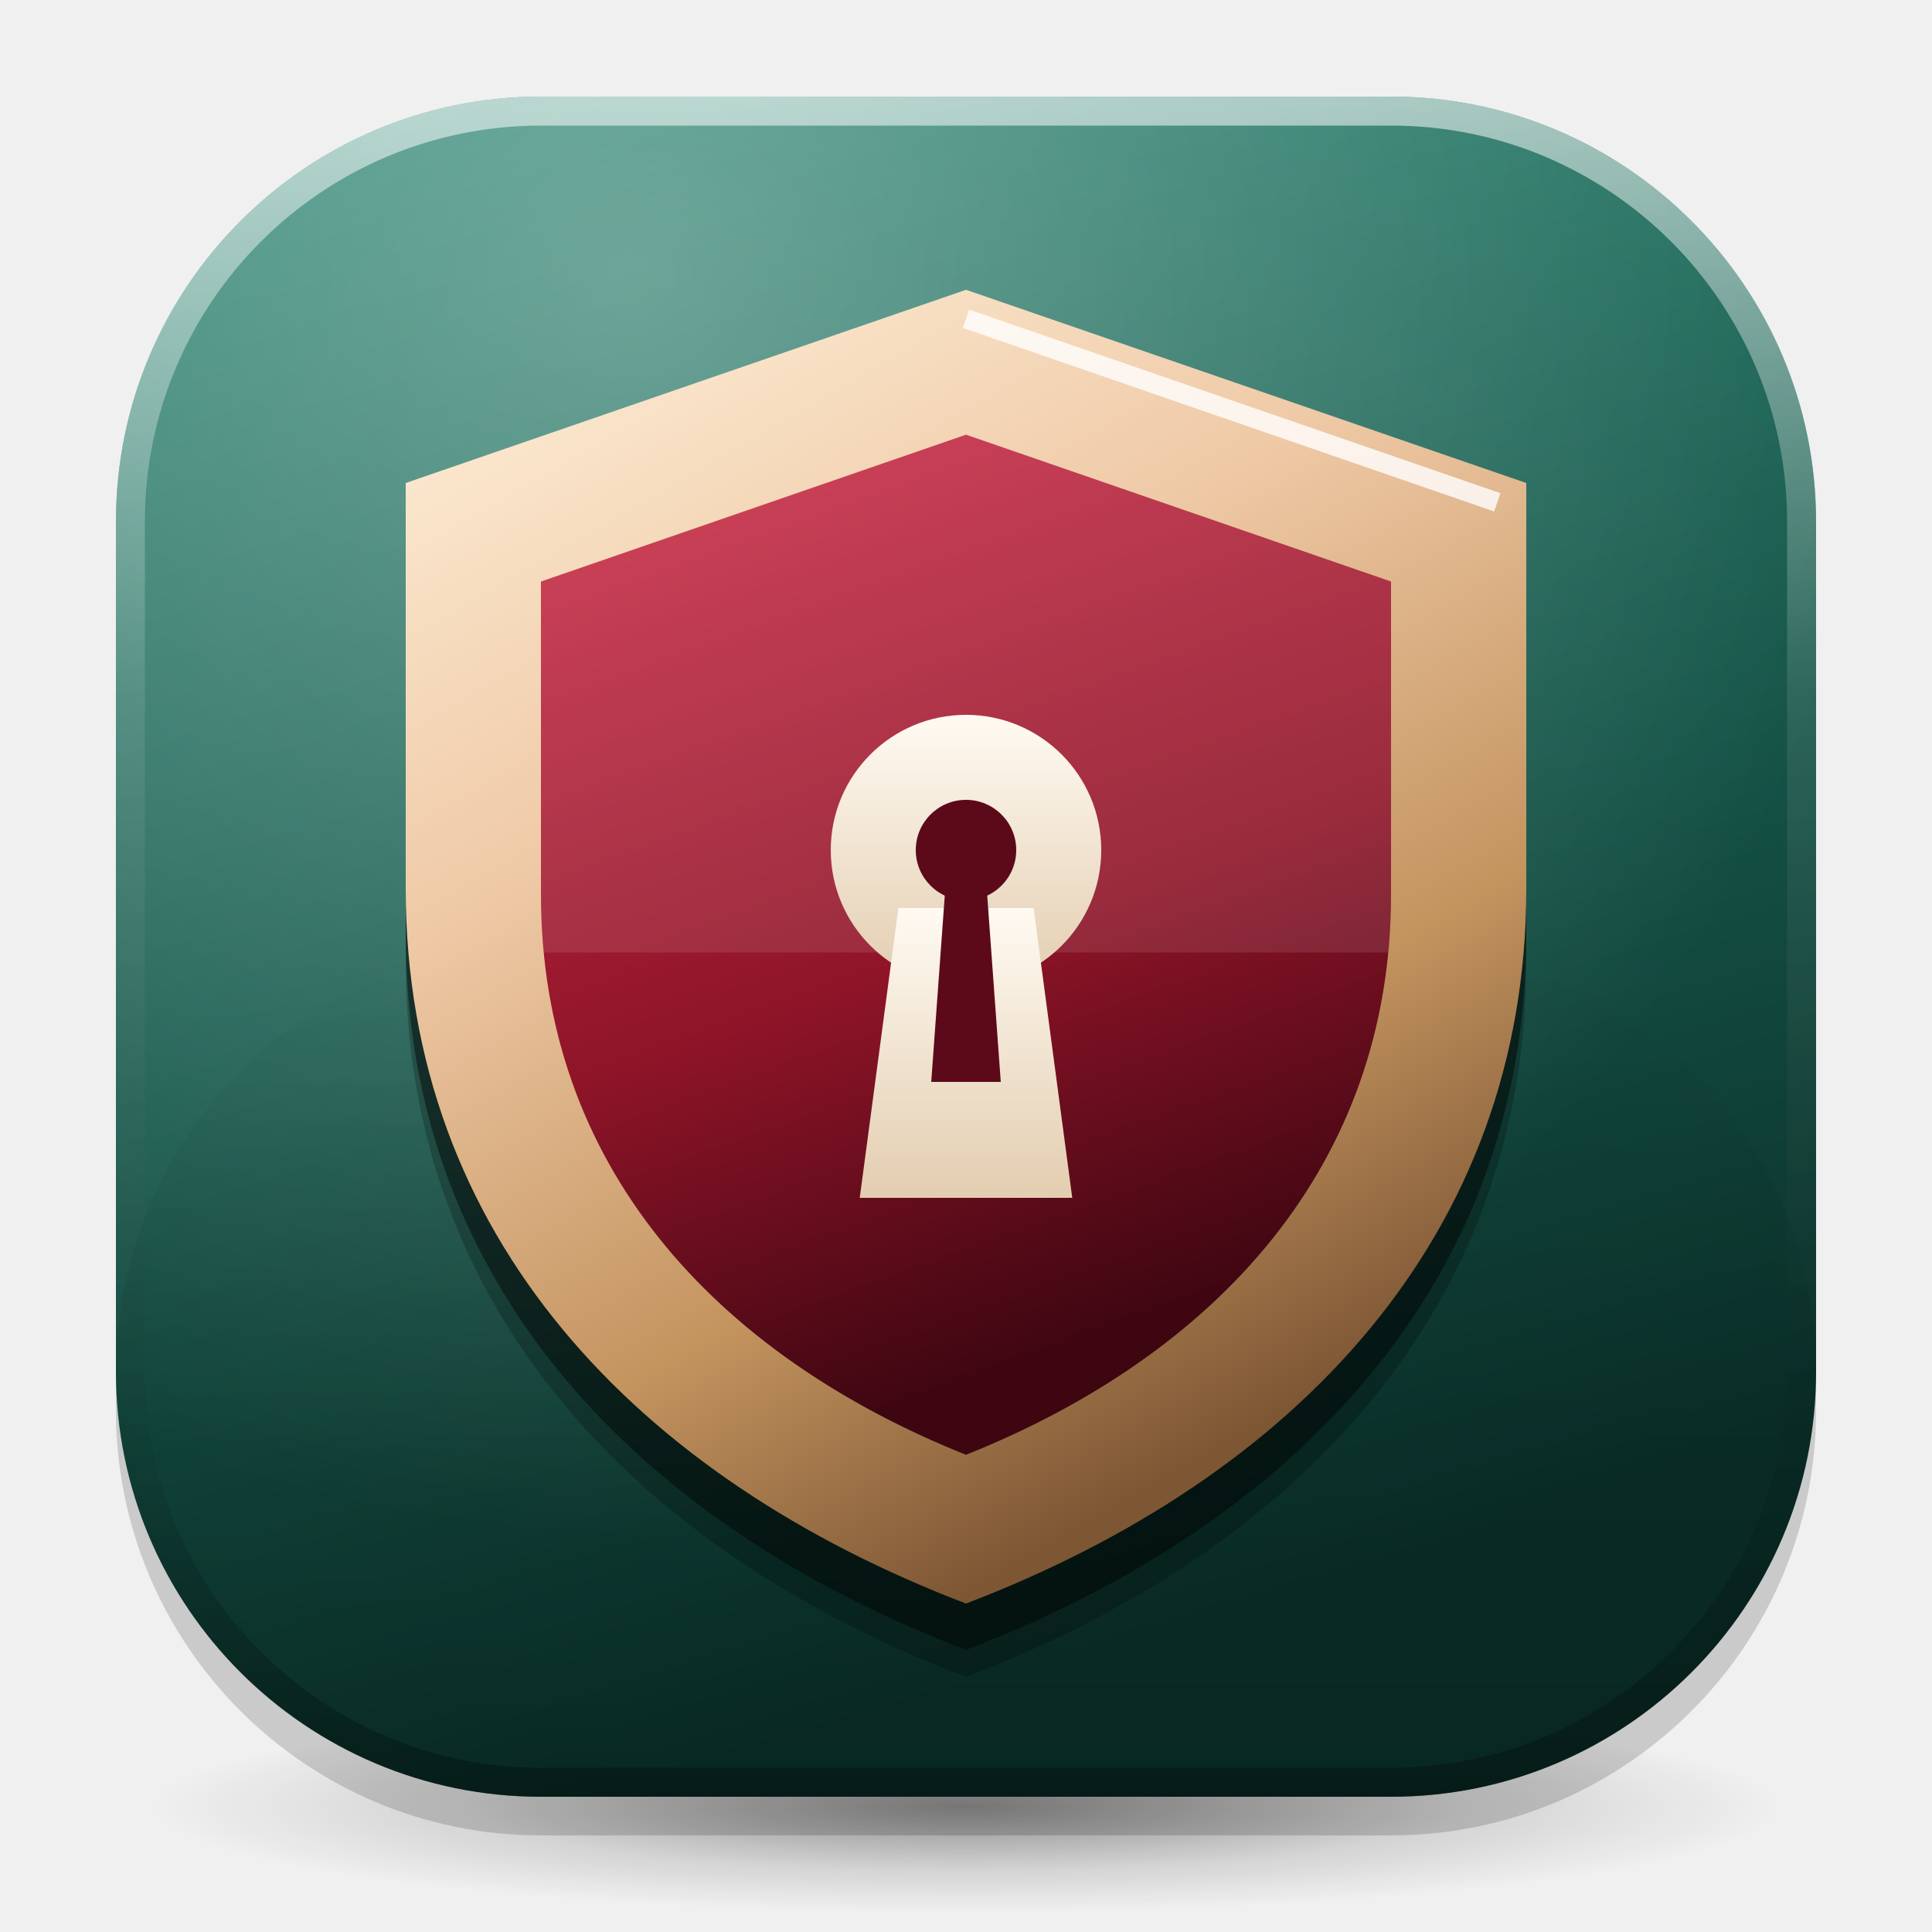
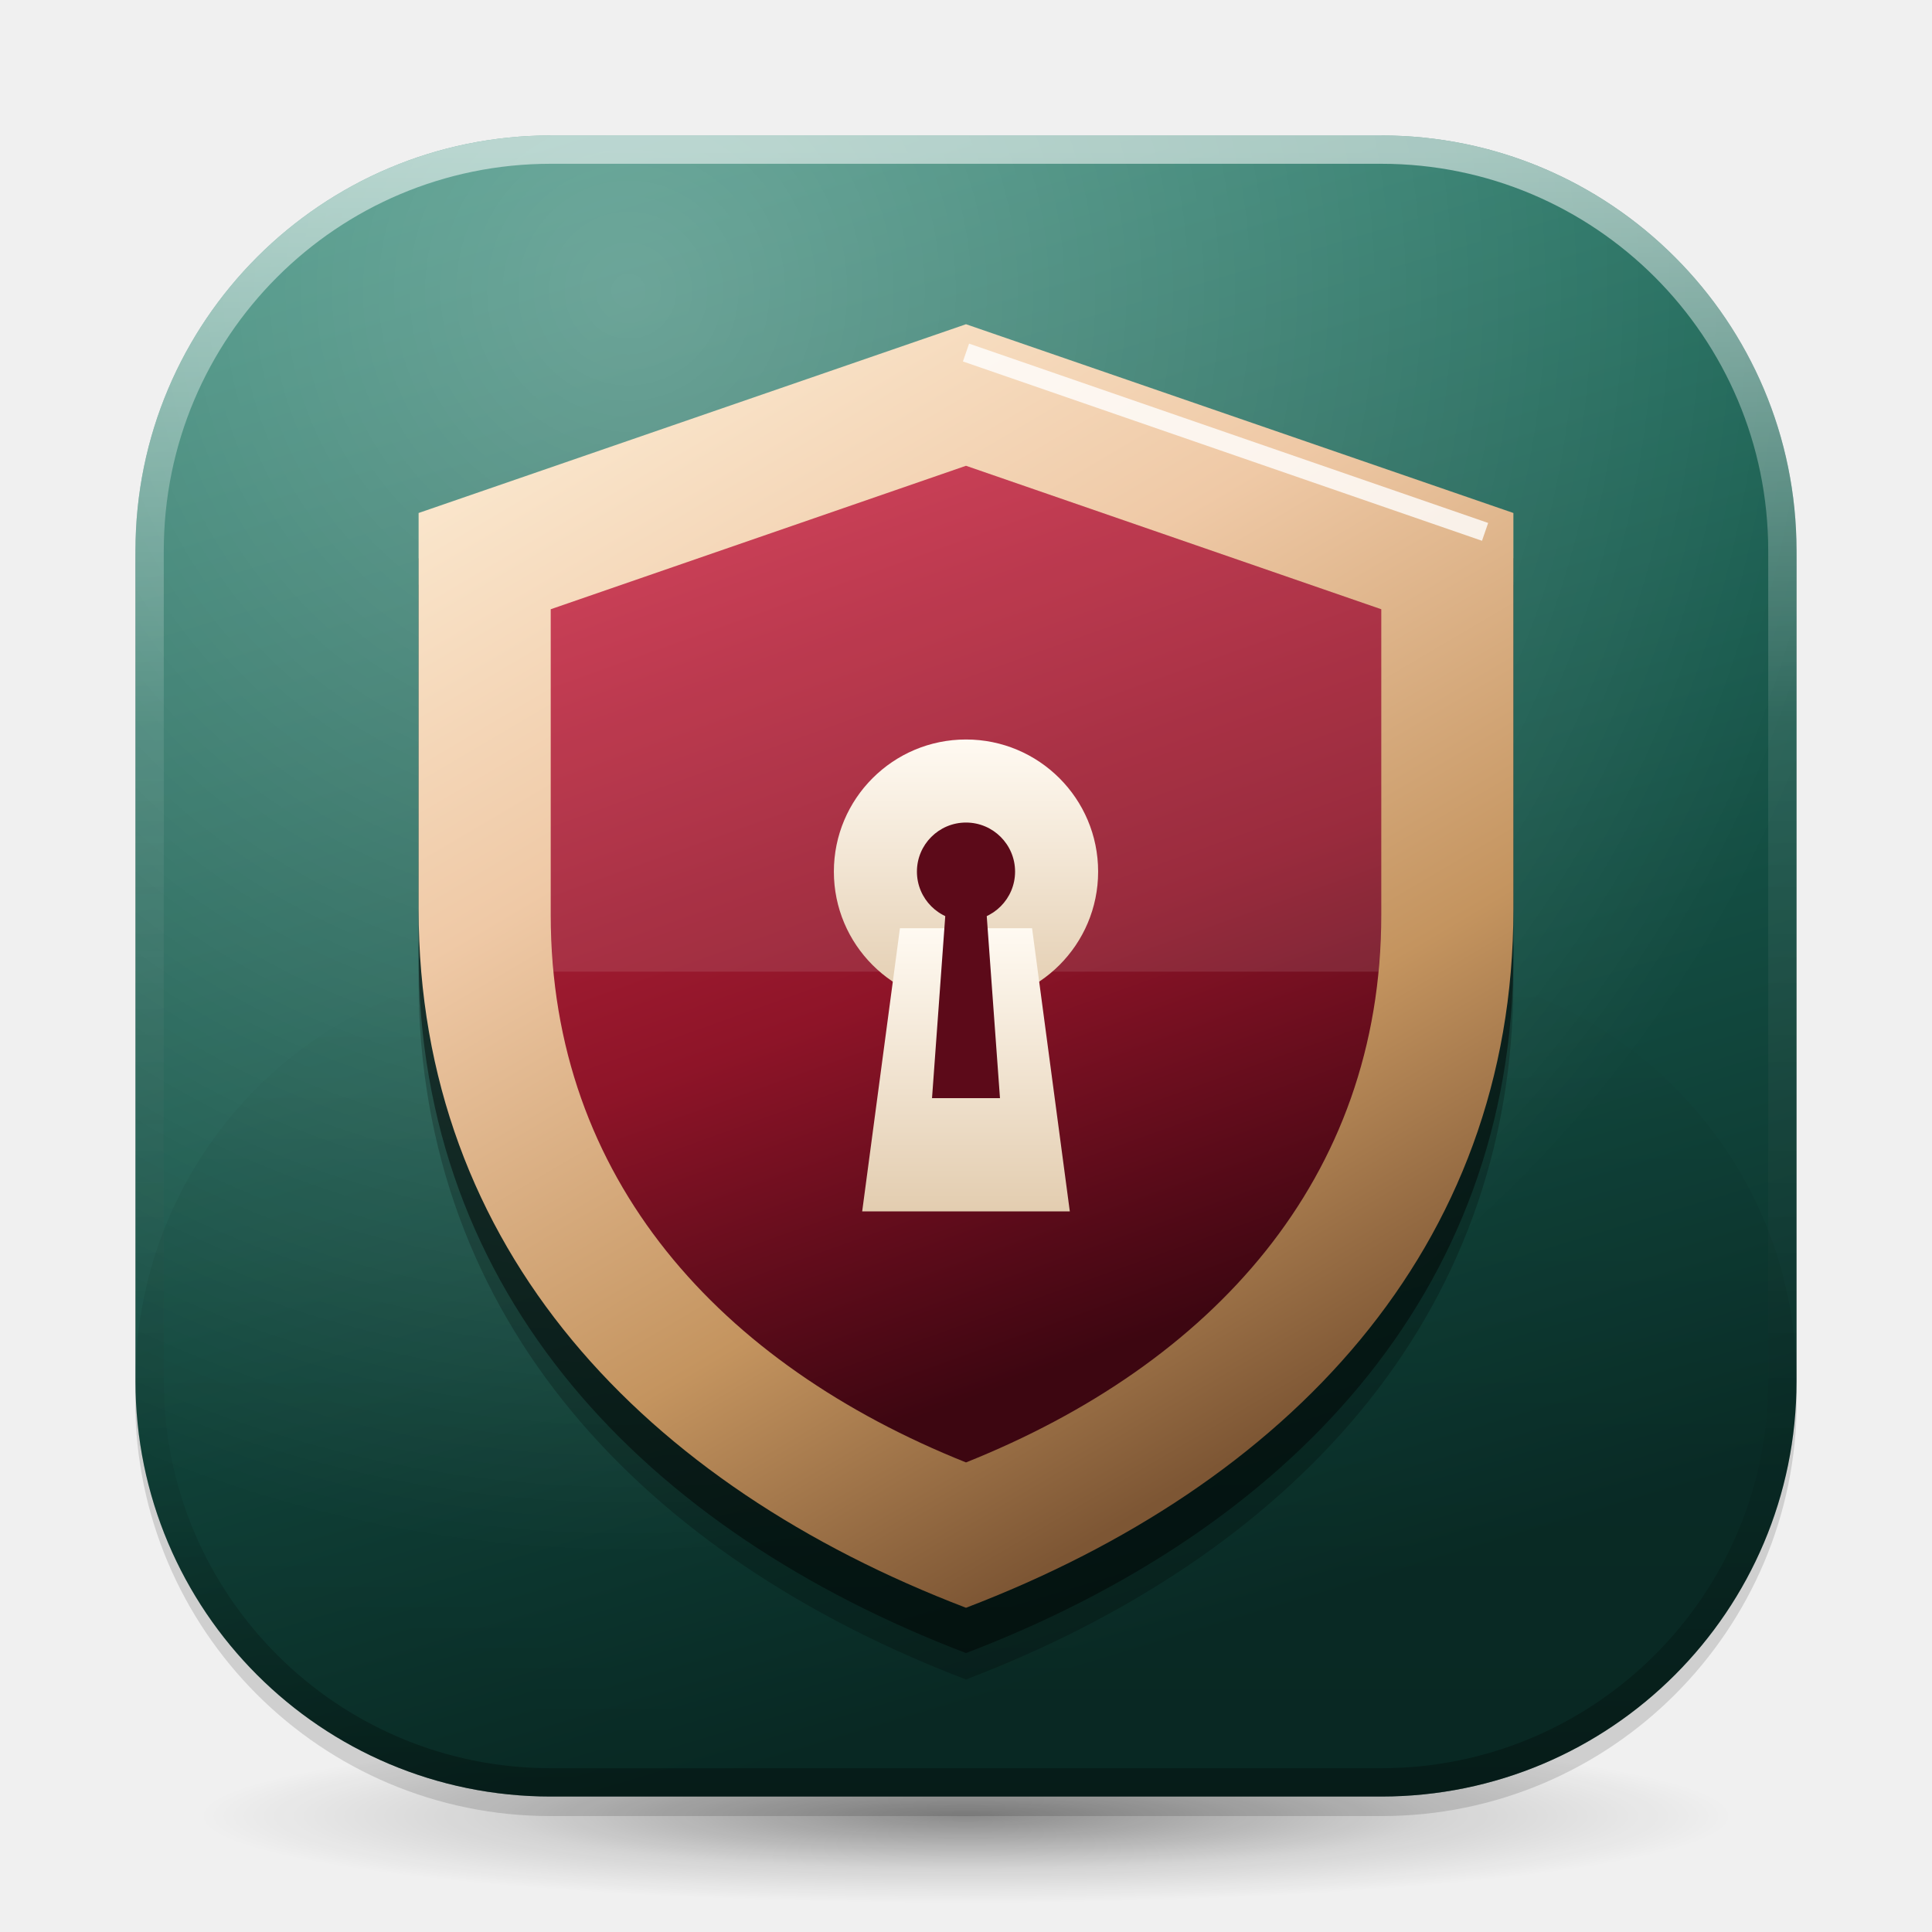
<svg xmlns="http://www.w3.org/2000/svg" viewBox="0 0 100 100" width="100" height="100">
  <defs>
    <radialGradient id="cs" cx="0.5" cy="0.5" r="0.5">
      <stop offset="0" stop-color="#000" stop-opacity="0.42" />
      <stop offset="0.6" stop-color="#000" stop-opacity="0.12" />
      <stop offset="1" stop-color="#000" stop-opacity="0" />
    </radialGradient>
    <linearGradient id="bd" x1="0" y1="0" x2="0.3" y2="1">
      <stop offset="0" stop-color="#2f8a76" />
      <stop offset="0.55" stop-color="#17594c" />
      <stop offset="1" stop-color="#0a2f29" />
    </linearGradient>
    <radialGradient id="gl" cx="0.3" cy="0.1" r="0.75">
      <stop offset="0" stop-color="#fff" stop-opacity="0.32" />
      <stop offset="1" stop-color="#fff" stop-opacity="0" />
    </radialGradient>
    <linearGradient id="rim" x1="0" y1="0" x2="0" y2="1">
      <stop offset="0" stop-color="#fff" stop-opacity="0.55" />
      <stop offset="0.35" stop-color="#fff" stop-opacity="0.1" />
      <stop offset="0.8" stop-color="#000" stop-opacity="0.05" />
      <stop offset="1" stop-color="#000" stop-opacity="0.3" />
    </linearGradient>
    <linearGradient id="fl" x1="0" y1="0" x2="0" y2="1">
      <stop offset="0" stop-color="#000" stop-opacity="0" />
      <stop offset="1" stop-color="#000" stop-opacity="0.16" />
    </linearGradient>
    <linearGradient id="oro" x1="0" y1="0" x2="0.5" y2="1">
      <stop offset="0" stop-color="#fff2dc" />
      <stop offset="0.4" stop-color="#efc9a6" />
      <stop offset="0.75" stop-color="#c4945f" />
      <stop offset="1" stop-color="#7d5634" />
    </linearGradient>
    <linearGradient id="vino" x1="0" y1="0" x2="0.3" y2="1">
      <stop offset="0" stop-color="#d0304a" />
      <stop offset="0.6" stop-color="#8e1428" />
      <stop offset="1" stop-color="#3d0611" />
    </linearGradient>
    <linearGradient id="ojo" x1="0" y1="0" x2="0" y2="1">
      <stop offset="0" stop-color="#fffaf2" />
      <stop offset="1" stop-color="#e3cdb0" />
    </linearGradient>
  </defs>
-   <ellipse cx="50" cy="93.5" rx="42" ry="5.5" fill="url(#cs)" />
-   <rect x="6" y="7" width="88" height="88" rx="22" fill="#000" opacity=".16" />
-   <rect x="6" y="5" width="88" height="88" rx="22" fill="url(#bd)" />
-   <rect x="6" y="5" width="88" height="88" rx="22" fill="url(#gl)" />
-   <rect x="6" y="49" width="88" height="44" rx="22" fill="url(#fl)" />
-   <rect x="6.75" y="5.75" width="86.5" height="86.5" rx="21.25" fill="none" stroke="url(#rim)" stroke-width="1.5" />
-   <path d="M50 15l29 10v21c0 18-12 30.5-29 37-17-6.5-29-19-29-37V25z" fill="#000" opacity="0.23" transform="translate(0 3.8)" />
-   <path d="M50 15l29 10v21c0 18-12 30.5-29 37-17-6.5-29-19-29-37V25z" fill="#000" opacity="0.45" transform="translate(0 2.4)" />
-   <path d="M50 15l29 10v21c0 18-12 30.5-29 37-17-6.5-29-19-29-37V25z" fill="url(#oro)" />
-   <path d="M50 22.5l22 7.6v16.2c0 14-9 23.8-22 29-13-5.2-22-15-22-29V30.1z" fill="url(#vino)" />
-   <path d="M50 22.5l22 7.6v16.2c0 1-.05 2-.15 3H28.15c-.1-1-.15-2-.15-3V30.1z" fill="#fff" opacity=".1" />
-   <path d="M50 16.5l27.5 9.5" stroke="#fff" stroke-opacity=".8" stroke-width="1" fill="none" />
-   <circle cx="50" cy="44" r="7" fill="url(#ojo)" />
-   <path d="M46.5 47h7l2 15h-11z" fill="url(#ojo)" />
-   <circle cx="50" cy="44" r="2.6" fill="#5c0a19" />
-   <path d="M49 45h2l.8 11h-3.6z" fill="#5c0a19" />
+   <ellipse cx="50" cy="94" rx="40" ry="4.5" fill="url(#cs)" />
+   <rect x="7" y="8" width="86" height="86" rx="21.5" fill="#000" opacity=".14" />
+   <g transform="translate(50 50) scale(.977) translate(-50 -49)">
+     <rect x="6" y="5" width="88" height="88" rx="22" fill="url(#bd)" />
+     <rect x="6" y="5" width="88" height="88" rx="22" fill="url(#gl)" />
+     <rect x="6" y="49" width="88" height="44" rx="22" fill="url(#fl)" />
+     <rect x="6.75" y="5.75" width="86.5" height="86.5" rx="21.25" fill="none" stroke="url(#rim)" stroke-width="1.5" />
+     <path d="M50 15l29 10v21c0 18-12 30.5-29 37-17-6.5-29-19-29-37V25z" fill="#000" opacity="0.23" transform="translate(0 3.8)" />
+     <path d="M50 15l29 10v21c0 18-12 30.5-29 37-17-6.5-29-19-29-37V25z" fill="#000" opacity="0.45" transform="translate(0 2.4)" />
+     <path d="M50 15l29 10v21c0 18-12 30.5-29 37-17-6.5-29-19-29-37V25z" fill="url(#oro)" />
+     <path d="M50 22.5l22 7.6v16.2c0 14-9 23.8-22 29-13-5.2-22-15-22-29V30.1z" fill="url(#vino)" />
+     <path d="M50 22.5l22 7.6v16.2c0 1-.05 2-.15 3H28.15c-.1-1-.15-2-.15-3V30.1z" fill="#fff" opacity=".1" />
+     <path d="M50 16.5l27.5 9.5" stroke="#fff" stroke-opacity=".8" stroke-width="1" fill="none" />
+     <circle cx="50" cy="44" r="7" fill="url(#ojo)" />
+     <path d="M46.5 47h7l2 15h-11z" fill="url(#ojo)" />
+     <circle cx="50" cy="44" r="2.6" fill="#5c0a19" />
+     <path d="M49 45h2l.8 11h-3.6z" fill="#5c0a19" />
+   </g>
</svg>
